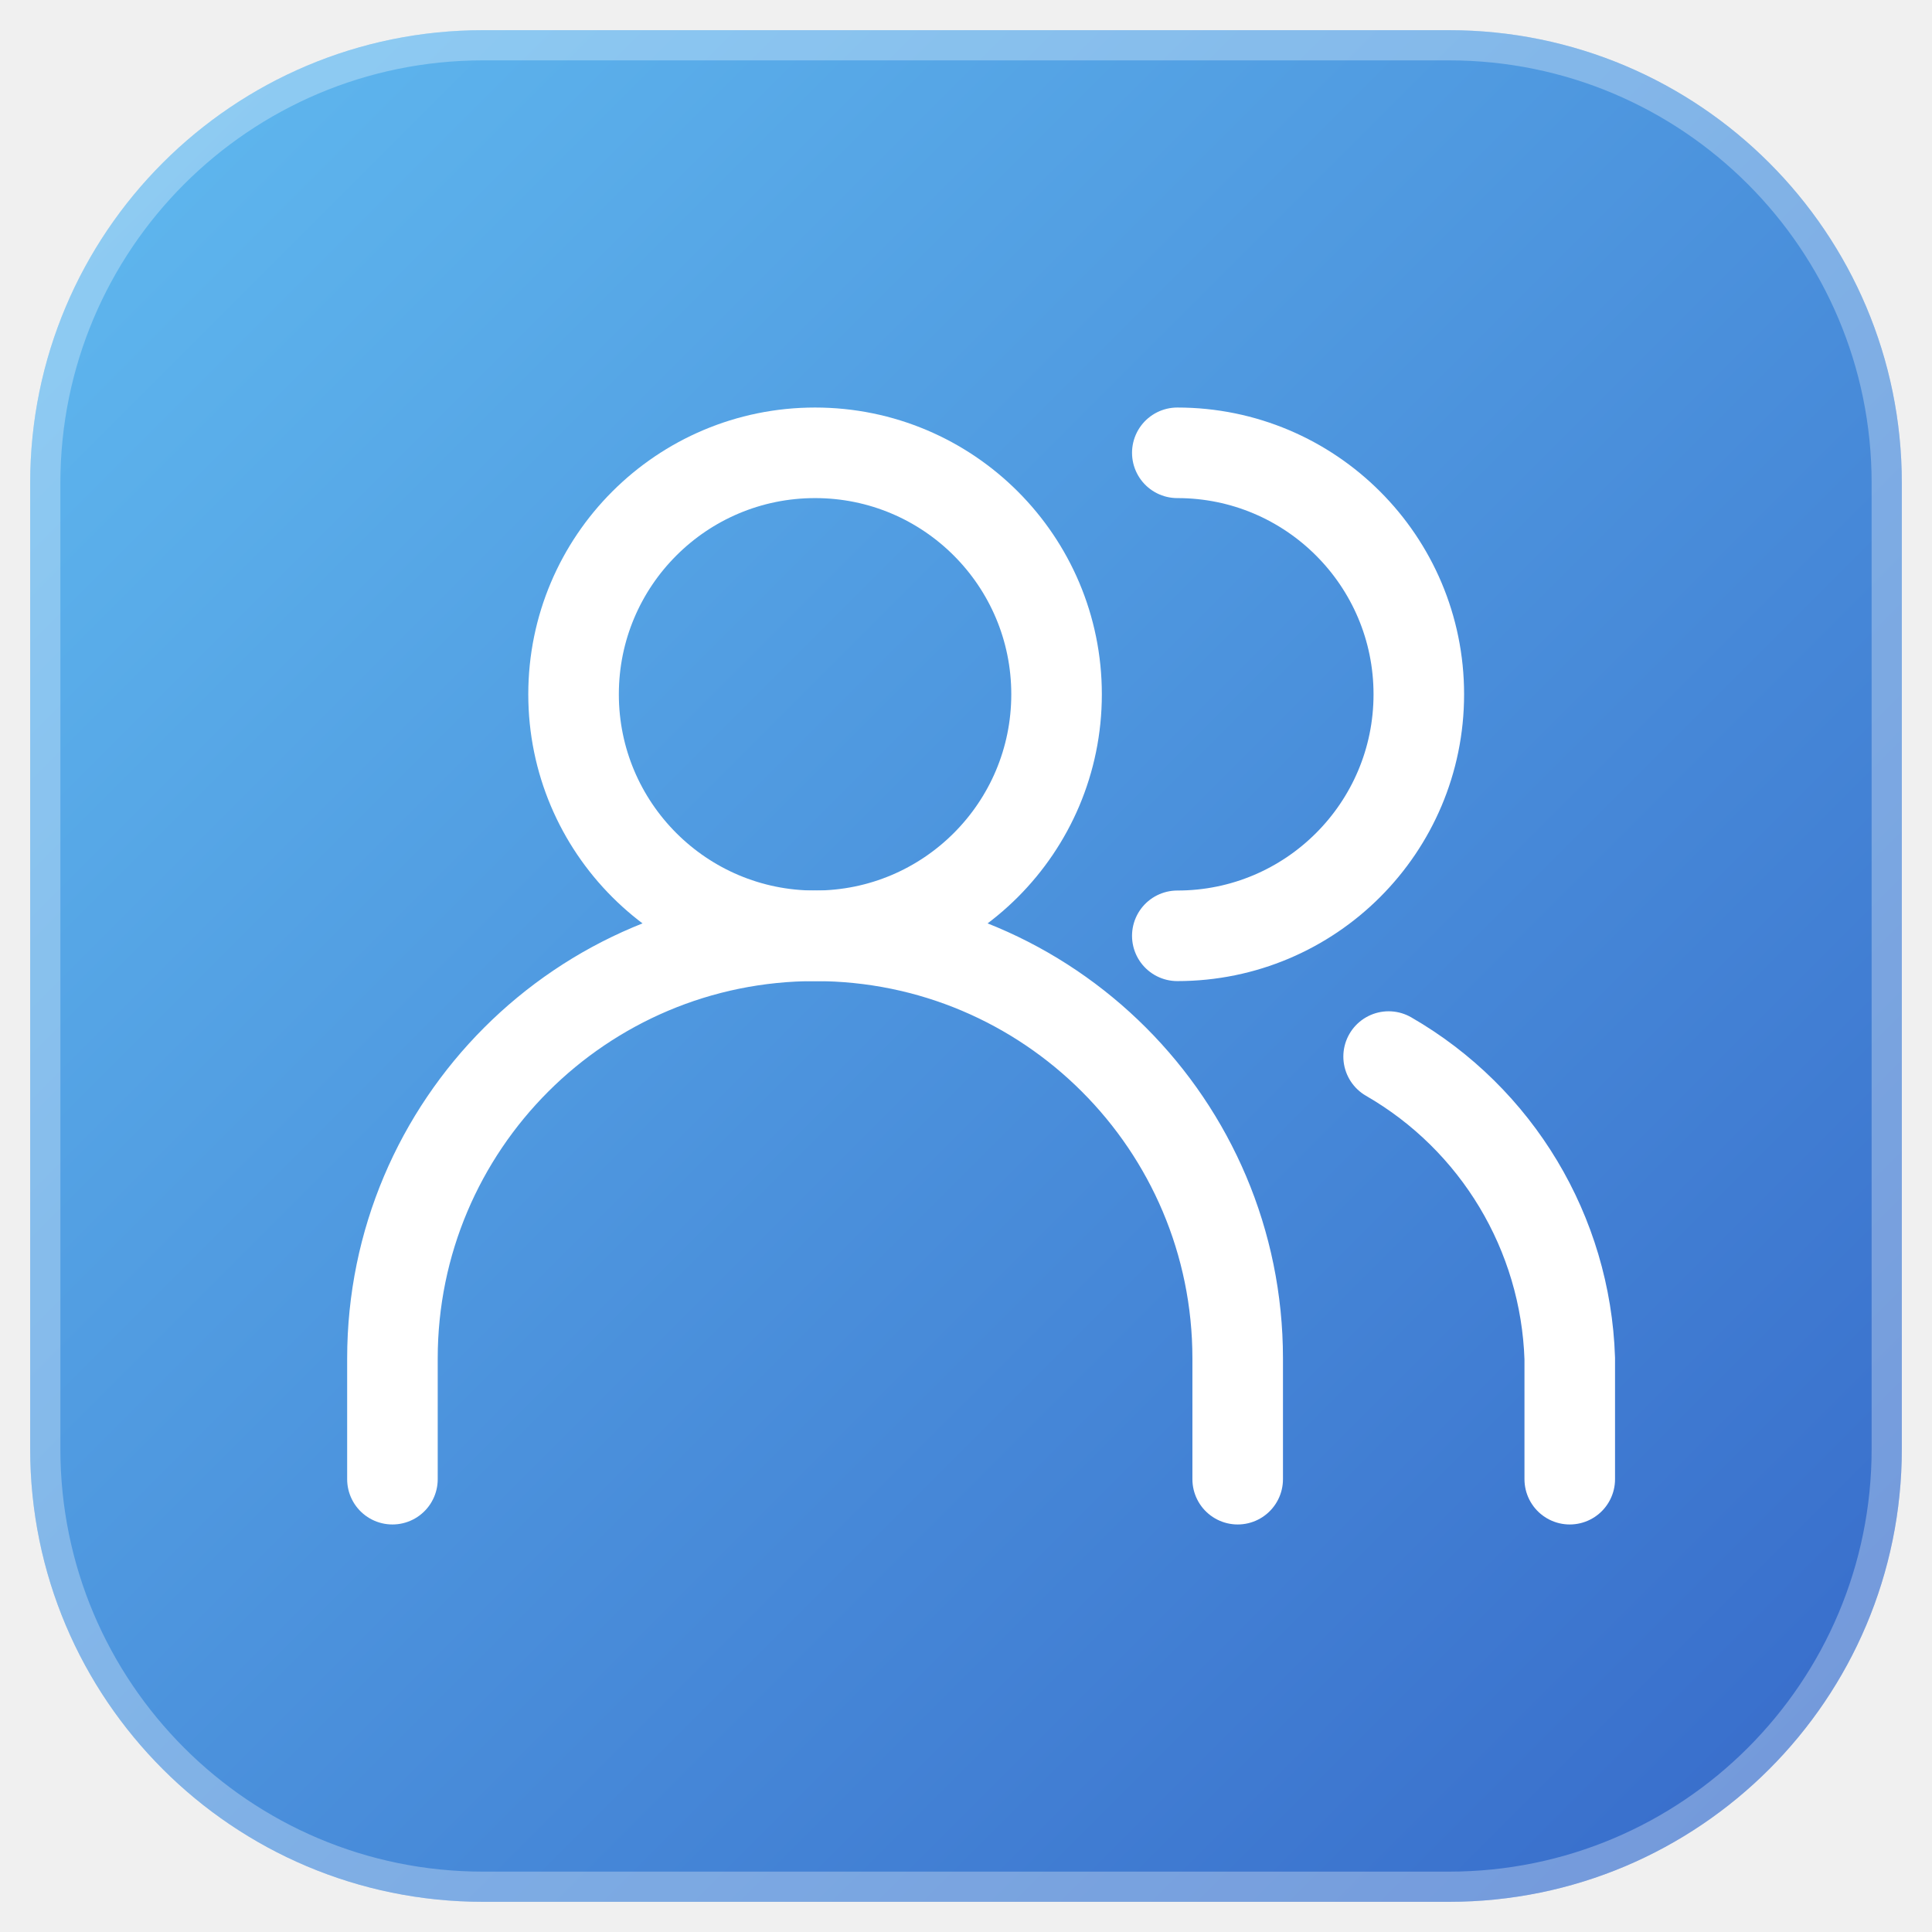
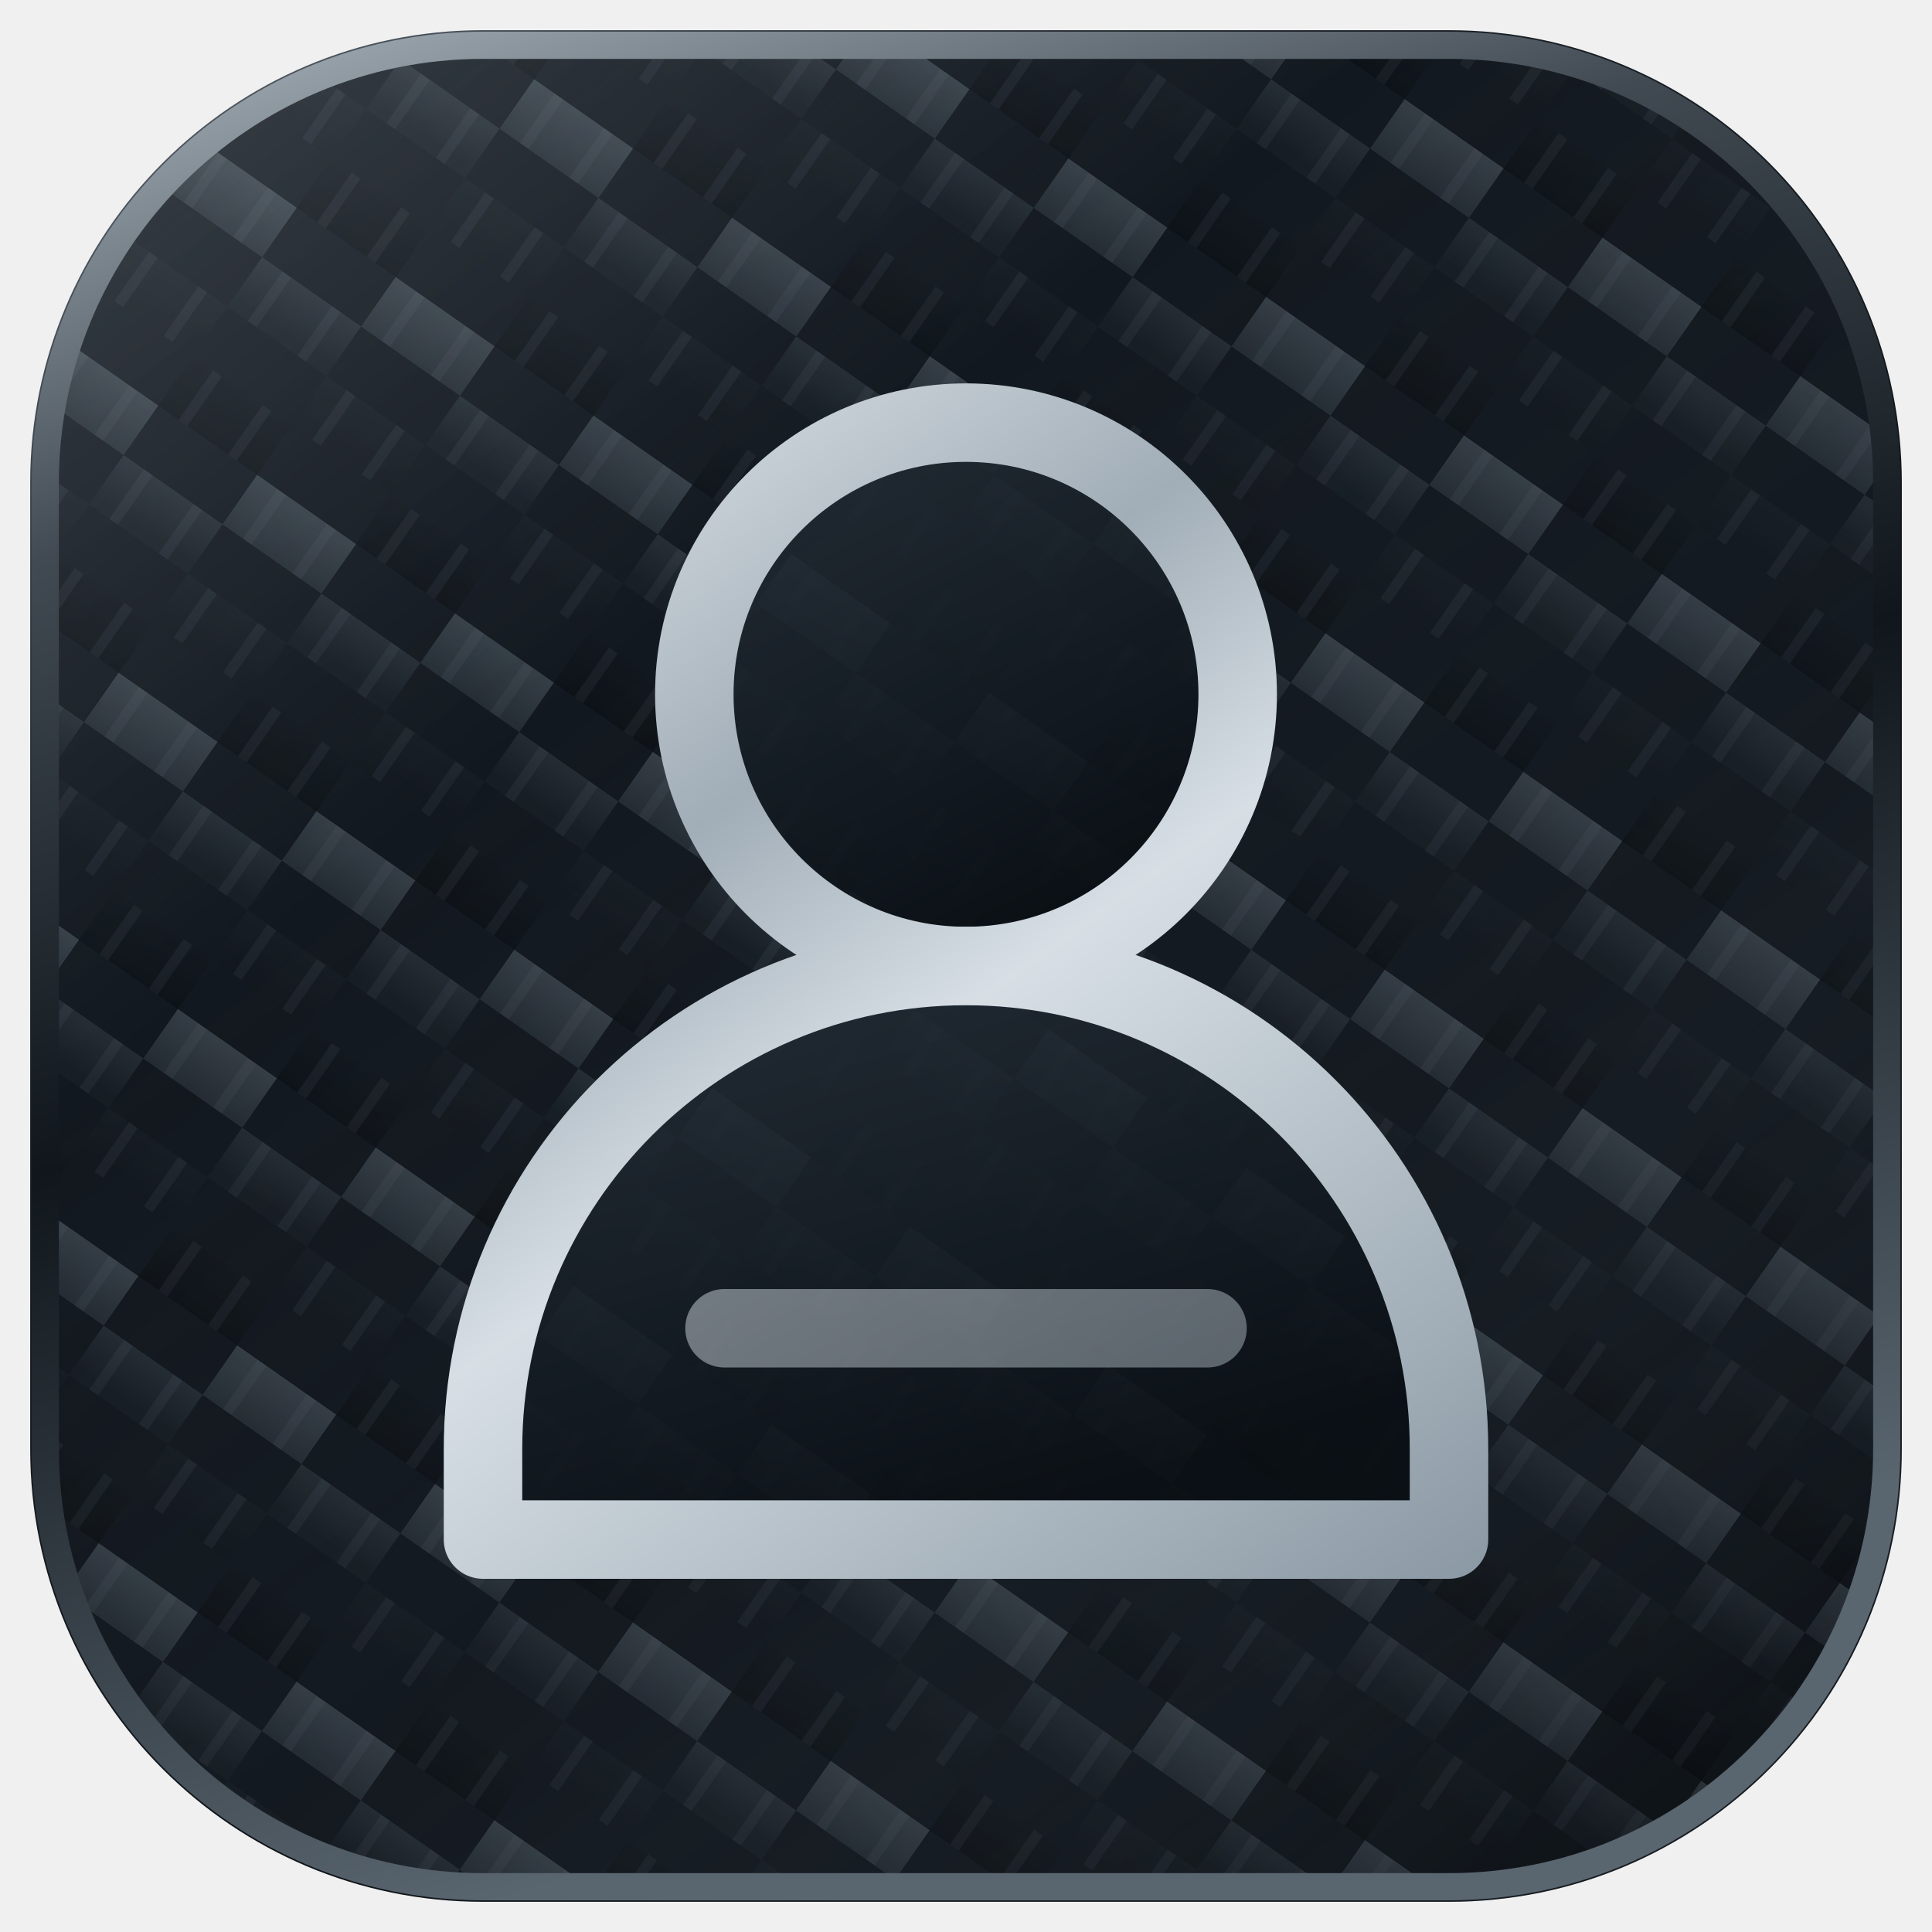
- <svg xmlns="http://www.w3.org/2000/svg" viewBox="0 0 64 64">
+ <svg xmlns="http://www.w3.org/2000/svg" viewBox="0 0 64 64" role="img" aria-labelledby="title">
  <defs>
-     <linearGradient id="g" x1="0" y1="0" x2="1" y2="1">
-       <stop stop-color="#61bbf0" />
-       <stop offset="1" stop-color="#3669c9" />
+     <linearGradient id="carbon" x1="8" y1="2" x2="53" y2="64" gradientUnits="userSpaceOnUse">
+       <stop stop-color="#3c444c" />
+       <stop offset=".23" stop-color="#1b2229" />
+       <stop offset=".65" stop-color="#090d11" />
+       <stop offset="1" stop-color="#20272e" />
+     </linearGradient>
+     <linearGradient id="yarn" x2="0" y2="1">
+       <stop stop-color="#404a53" />
+       <stop offset=".45" stop-color="#161d24" />
+       <stop offset="1" stop-color="#090d12" />
+     </linearGradient>
+     <pattern id="weave" width="8" height="8" patternUnits="userSpaceOnUse" patternTransform="rotate(35)">
+       <path fill="#10161c" d="M0 0h8v8H0z" />
+       <path fill="url(#yarn)" d="M0 0h4v2H0zM4 2h4v2H4zM0 4h4v2H0zM4 6h4v2H4z" />
+       <path d="M1 0v2m2-2v2m2 0v2m2-2v2M1 4v2m2-2v2m2 0v2m2-2v2" stroke="#87949f" stroke-opacity=".12" stroke-width=".35" />
+     </pattern>
+     <linearGradient id="sheen" x2=".8" y2="1">
+       <stop stop-color="#e5edf2" stop-opacity=".15" />
+       <stop offset=".36" stop-color="#c7d3dd" stop-opacity="0" />
+       <stop offset=".65" stop-color="#6d7b88" stop-opacity=".06" />
+       <stop offset="1" stop-color="#000000" stop-opacity=".24" />
+     </linearGradient>
+     <linearGradient id="rim" x2=".3" y2="1">
+       <stop stop-color="#a4afb8" />
+       <stop offset=".25" stop-color="#414a52" />
+       <stop offset=".56" stop-color="#10161b" />
+       <stop offset="1" stop-color="#59656f" />
+     </linearGradient>
+     <linearGradient id="metal" x1="15" y1="11" x2="46" y2="54" gradientUnits="userSpaceOnUse">
+       <stop stop-color="#edf2f5" />
+       <stop offset=".34" stop-color="#a1adb7" />
+       <stop offset=".53" stop-color="#d7dfe5" />
+       <stop offset="1" stop-color="#8c9aa5" />
+     </linearGradient>
+     <linearGradient id="inset" x2=".5" y2="1">
+       <stop stop-color="#26313b" stop-opacity=".85" />
+       <stop offset="1" stop-color="#090e13" stop-opacity=".9" />
    </linearGradient>
  </defs>
-   <rect x="1" y="1" width="62" height="62" rx="15" fill="url(#g)" />
-   <rect x="1.5" y="1.5" width="61" height="61" rx="14.5" fill="none" stroke="white" opacity=".3" />
-   <g fill="none" stroke="white" stroke-width="3">
-     <circle cx="27" cy="23" r="8" />
-     <path d="M13 49v-4a14 14 0 0 1 28 0v4m-2-34a8 8 0 0 1 0 16m7 4a12 12 0 0 1 6 10v4" stroke-linecap="round" />
+   <rect x="1" y="1" width="62" height="62" rx="15" fill="url(#carbon)" />
+   <rect x="1.5" y="1.5" width="61" height="61" rx="14.5" fill="url(#weave)" opacity=".7" />
+   <rect x="1" y="1" width="62" height="62" rx="15" fill="url(#sheen)" />
+   <rect x="1.5" y="1.5" width="61" height="61" rx="14.5" fill="none" stroke="url(#rim)" stroke-width=".9" />
+   <g fill="none" stroke="url(#metal)" stroke-width="2.6" stroke-linecap="round" stroke-linejoin="round">
+     <circle cx="32" cy="23" r="9" fill="url(#inset)" />
+     <path d="M16 51v-3a16 16 0 0 1 32 0v3Z" fill="url(#inset)" />
+     <path d="M24 44h16" stroke-opacity=".5" />
  </g>
</svg>
